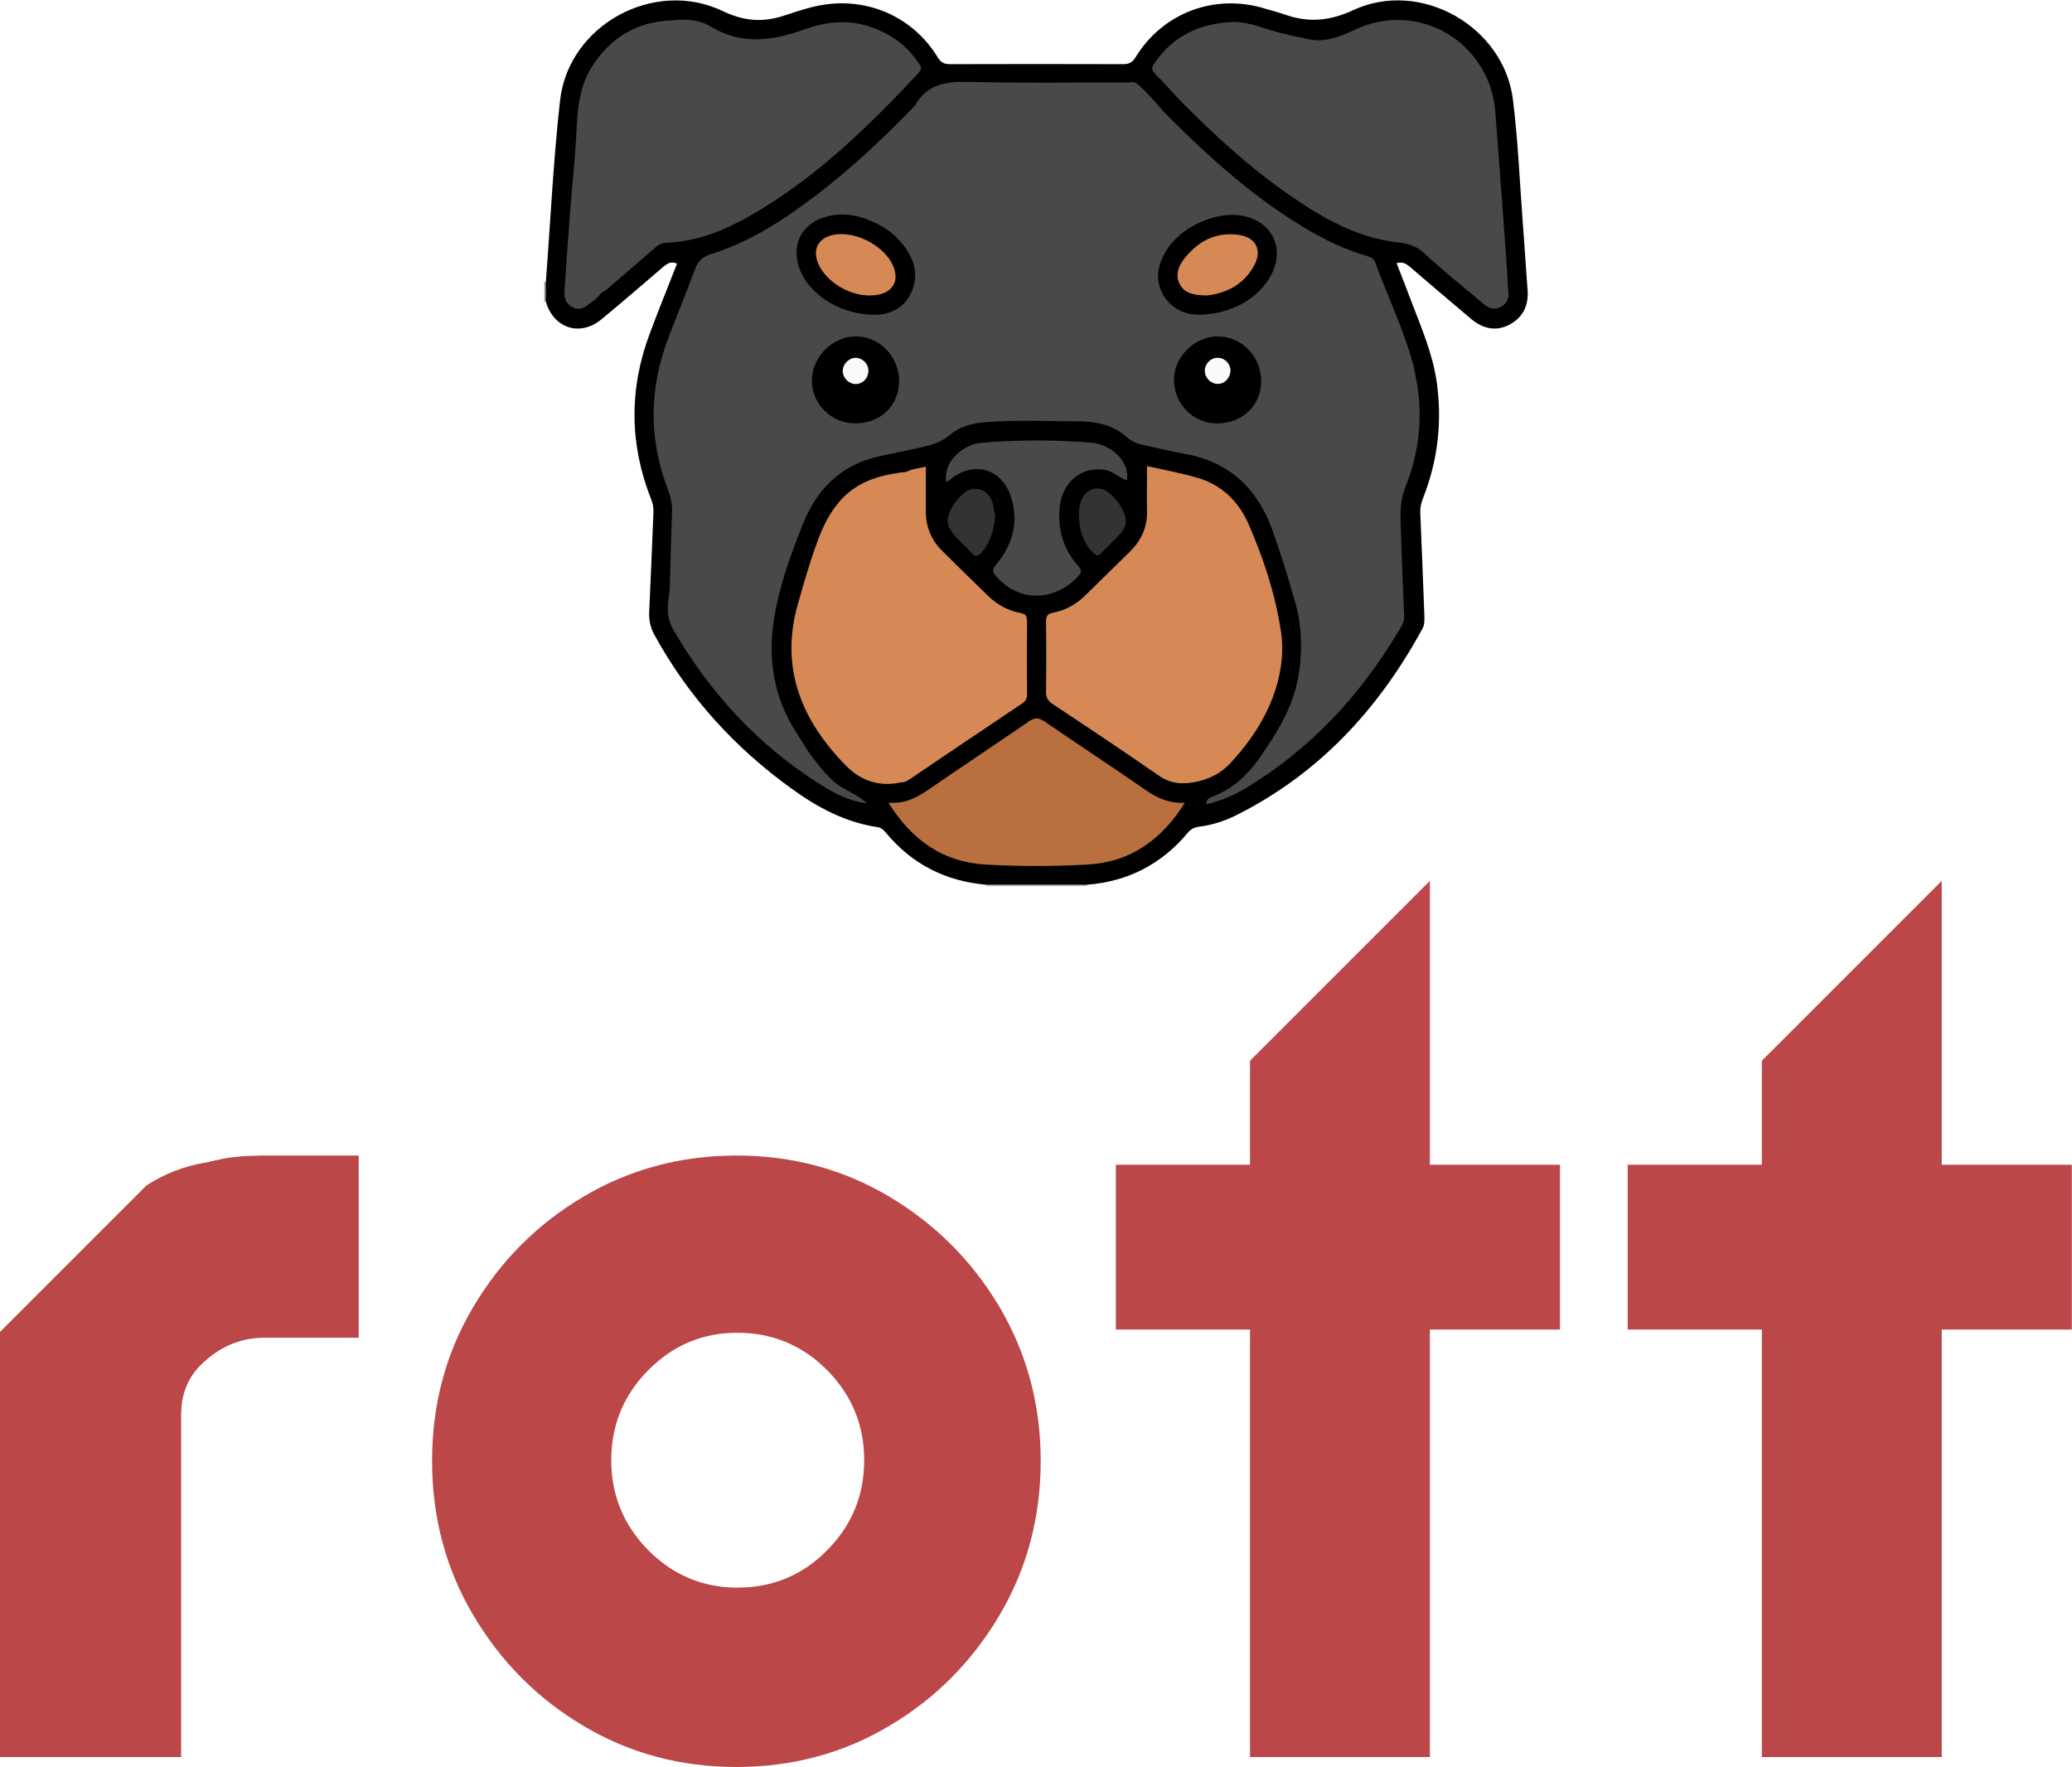
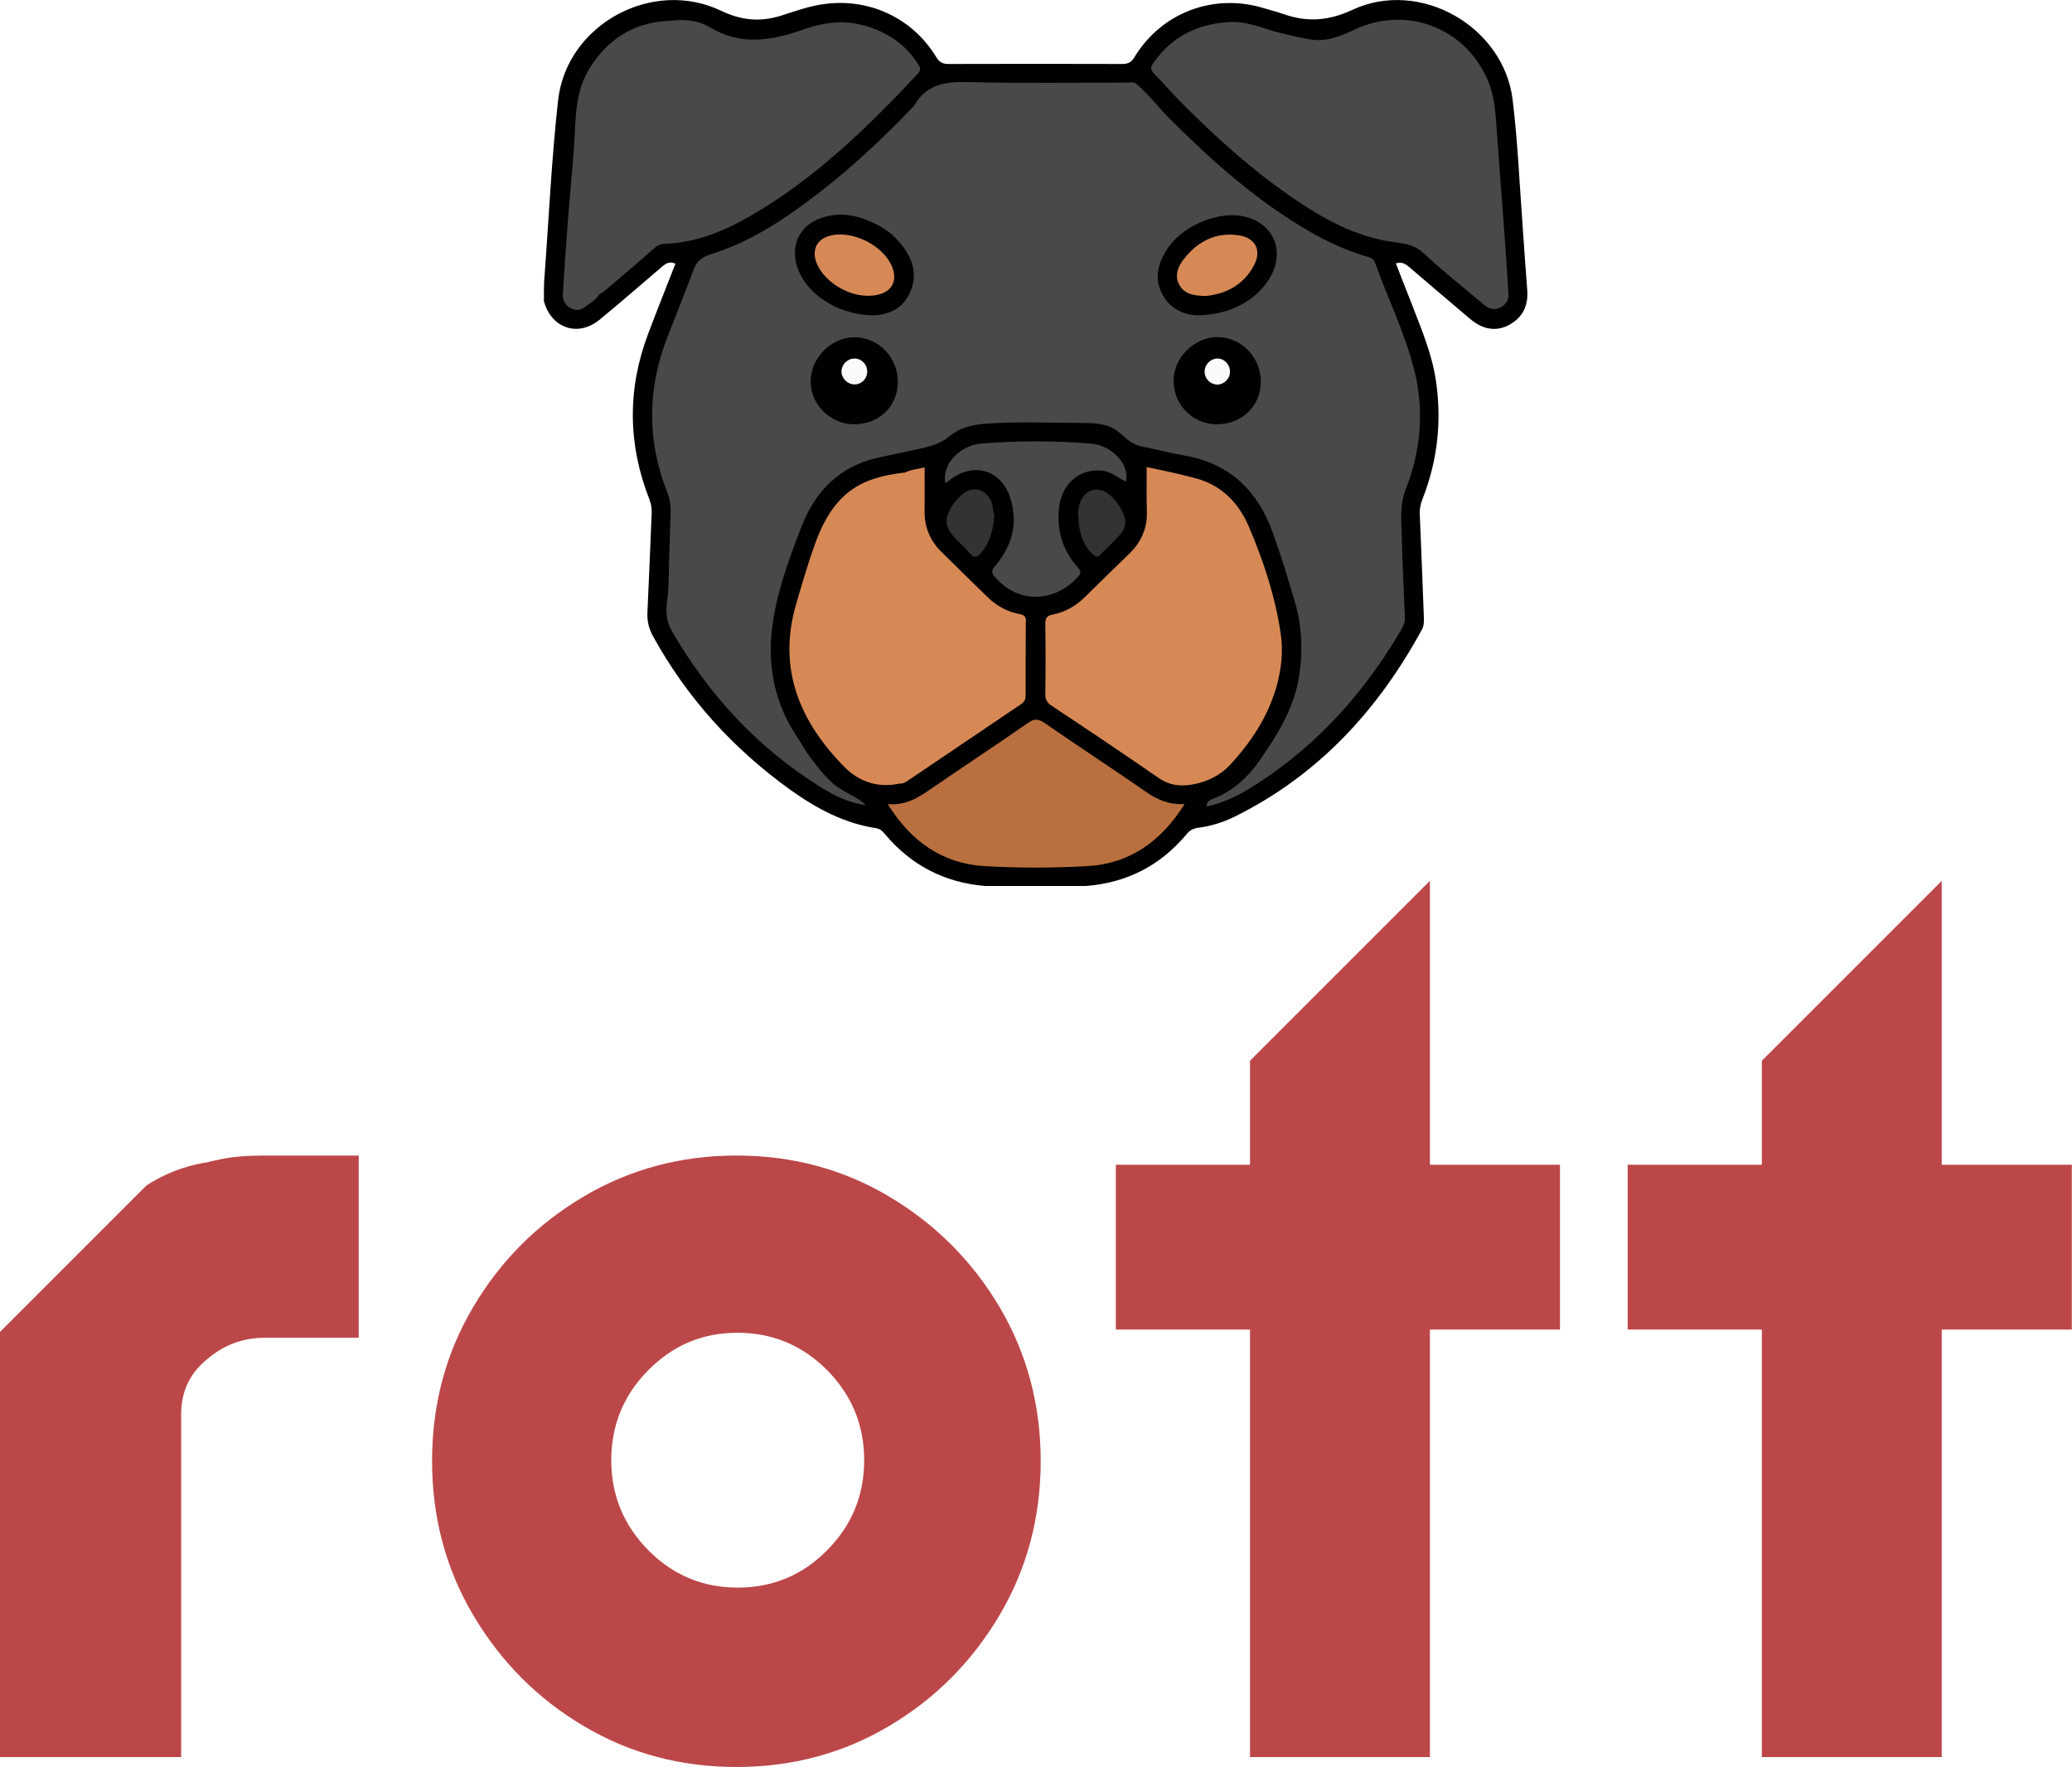
<svg xmlns="http://www.w3.org/2000/svg" version="1.1" viewBox="0 0 1169.1 997">
  <defs>
    <style>
      .cls-1 {
        fill: #b9703e;
      }

      .cls-2 {
-         fill: #bdbdbd;
+         fill: #bc4749;
      }

      .cls-3 {
-         fill: #bc4749;
+         fill: #d78955;
      }

      .cls-4 {
-         fill: #d78955;
+         fill: #494a47;
      }

      .cls-5 {
-         fill: #979797;
+         fill: #fafafa;
      }

      .cls-6 {
-         fill: #494a47;
-       }
- 
-       .cls-7 {
-         fill: #fafafa;
-       }
- 
-       .cls-8 {
        fill: #333331;
      }
    </style>
  </defs>
  <g>
    <g id="Layer_1">
      <g>
-         <g id="gH9HqS.tif">
-           <g>
-             <path class="cls-2" d="M556.4,500c0-.3,0-.6,0-.9,1.9-2.2,4.6-1.9,7.1-1.9,14.3,0,28.5,0,42.8,0,2.5,0,5.1-.3,7.1,1.9,0,.3,0,.6,0,.9h-56.8Z" />
-             <path class="cls-5" d="M308,170.1l-.5.2-.4-.3v-10.9c.3-.1.6-.2.9,0,2.6,3.7,2.7,7.4,0,11.1Z" />
-             <path d="M308,170.1c0-3.7,0-7.4,0-11.1,2.6-34.1,4.2-68.4,8-102.3,4.8-42.7,53.2-69,91.9-50.4,11.3,5.4,21.9,6.5,33.6,2.8,7.6-2.4,15.1-5.2,23.1-6.4,25.9-4.1,50.8,7.3,64.4,29.5,1.7,2.8,3.5,4,6.8,4,32.6-.1,65.2-.1,97.8,0,3.2,0,5.2-.8,7-3.7,15.4-25.4,45-36.4,73.3-27.6,3.6,1.1,7.4,2,11,3.3,13.3,4.7,25.4,3.7,38.7-2.5,37.9-17.6,85.1,9.2,90.1,50.8,2.8,22.9,3.8,46.1,5.5,69.1,1,12.5,1.7,25.1,2.7,37.6.7,8.6-2.1,15.4-9.7,19.7-7.3,4.1-15,3.1-22.2-3-11.4-9.6-22.8-19.3-34.1-29-2.1-1.8-4.2-3.5-7.9-2.4,2.9,7.3,5.7,14.6,8.5,22,5.5,14.4,11.6,28.6,14,44,3.4,22.9.9,45-7.5,66.4-1.2,3-1.8,5.8-1.6,9,.8,19.3,1.6,38.6,2.3,57.9,0,2.4.1,4.7-1.1,6.9-24.8,45.6-58.6,82.1-105.5,105.5-6.5,3.2-13.5,5.4-20.8,6.3-2.7.4-4.6,1.5-6.3,3.6-14.8,17.6-33.7,27.3-56.6,29.1-19,0-38,0-57,0-22.9-2-41.8-11.6-56.5-29.3-1.3-1.6-2.6-2.8-4.8-3.2-18.1-2.7-33.8-11.1-48.3-21.6-32.2-23.2-58.4-51.9-77.5-86.8-2.3-4.1-3.2-8.3-3-13,.9-18.7,1.6-37.5,2.4-56.2.1-2.6-.3-5-1.3-7.4-12.3-31.1-12.5-62.4-.7-93.7,4.9-13.1,10.1-26,15.3-39.2-3.3-1.6-5.5-.1-7.8,1.8-11.6,9.9-23.2,20-35,29.7-12,9.8-26.9,4.9-31.2-10.1Z" />
-             <path class="cls-6" d="M695.3,12.4c9.9-.2,18.8,4.2,28.1,6.4,5.3,1.3,10.6,2.5,15.9,3.5,9.1,1.6,17.2-1.8,25.1-5.5,28.6-13.4,61.1-1.6,74.4,27,3.2,6.8,4.6,14.1,5.1,21.6,1.3,18.3,2.8,36.6,4.1,54.8,1.1,15.2,2.3,30.4,3.1,45.6.2,3.2-1.4,5.9-4.6,7.5-3.5,1.7-6.3.7-9-1.5-11.4-9.6-23.1-18.8-34-29-4.9-4.6-10.1-5.5-16.1-6.2-22.1-2.8-40.9-13.5-58.8-25.8-22.6-15.5-42.7-33.9-61.9-53.3-5.1-5.2-9.8-10.8-15-15.9-2.2-2.2-1.9-3.7-.3-6,10.6-15.5,25.7-22.4,44-23.2Z" />
-             <path class="cls-4" d="M647.3,263c9.4,2.1,18.9,3.9,28.1,6.5,14.1,4,23.8,13.8,29.3,26.7,8.4,19.4,15,39.4,18.1,60.4,1.6,10.4.3,20.8-2.6,30.8-4.9,16.3-14.1,30.3-25.5,42.7-5.8,6.4-13.3,10.1-21.9,11.4-6.6,1.1-12.8.4-18.7-3.7-19.9-13.8-40-27.2-60.2-40.6-2.7-1.8-3.8-3.8-3.7-7.1.2-13.1.2-26.2,0-39.3,0-3,.7-4.5,4-5.1,6.9-1.3,13-4.7,18-9.6,8.5-8.3,16.9-16.6,25.4-24.9,6.4-6.3,9.8-13.8,9.6-22.9-.2-8.2,0-16.4,0-25.3Z" />
-             <path class="cls-1" d="M668.5,453c-13.3,21.2-31,33.5-54.8,34.8-19.2,1.1-38.6,1.1-57.9,0-23.7-1.4-41.4-13.8-54.5-34.9,10.2.9,17.3-3.7,24.4-8.6,18.1-12.5,36.5-24.6,54.6-37.1,3.3-2.3,5.6-2.5,9.1-.1,18.9,13,38.1,25.5,56.9,38.6,6.5,4.5,13.1,7.6,22.2,7.3Z" />
-             <path class="cls-6" d="M798,208.2c-5.2-20.9-14.8-40.2-22.1-60.3-.9-2.4-3-2.9-5.1-3.6-11-3.3-21.4-8-31.4-13.8-29.9-17.3-55.3-40-79.6-64.2-6.2-6.2-11.3-13.3-18.1-18.9-1.5-1.5-3.4-.9-5.2-.9-29.9,0-59.7.5-89.6-.3-12.8-.3-23.7,1.1-30.6,13.2-.3.5-.8.8-1.1,1.2-16.3,16.9-33.3,33-51.9,47.4-19,14.7-38.9,28.1-62.2,35.4-4.7,1.5-7.2,3.8-8.9,8.3-4.7,12.8-9.8,25.4-14.8,38.1-11.2,29-11.6,58-.3,87.1,1.5,3.8,2.2,7.6,2.1,11.6-.5,13.4-.8,26.9-1.2,40.3,0,3.3-.3,6.5-.8,9.7-.8,5.8-.5,11.4,2.7,16.8,20.9,36,48.3,65.7,83.7,87.8,7.7,4.8,15.9,9,25.4,10.1-5.4-5.4-13.1-7.3-18.7-12.4-5.7-5.2-10.3-11.2-14.7-17.4-2.1-3.4-4.2-6.8-6.4-10.2-12.3-19.1-15.9-40.3-12.7-62.3,2.7-18.9,9.3-37,16.3-54.7,7.7-19.6,21.2-33.7,42.7-38.6,7.6-1.7,15.3-3.2,22.9-4.9,6.3-1.4,12.4-2.8,17.7-7.4,5.3-4.5,12-6.4,19.1-7,17.5-1.5,34.9-.6,52.4-.6,10,0,20.1,1.7,28,8.8,2.7,2.4,5.6,3.8,9.1,4.5,7.8,1.6,15.5,3.6,23.4,5,25.3,4.4,41.3,19.5,49.8,43,4.8,13.3,8.9,26.9,12.8,40.5,3.9,13.6,4.3,27.4,2,41.5-2.9,17.8-12.1,32.5-22.2,46.9-6.6,9.4-14.8,17-25.6,21.3-1.9.8-4.3,1.2-4.3,4.6,8.3-1.9,16-5.2,23-9.5,35.9-21.8,63.6-51.7,85.1-87.5,1.6-2.7,3.7-5.5,3.6-9-.6-15.6-1.4-31.2-1.8-46.8-.3-8.6-1.1-17.1,2.3-25.7,8.8-21.8,10.6-44.4,5-67.3Z" />
-             <path class="cls-6" d="M534,272.1c-2.2-11.5,9.4-21.4,19.9-22.3,20.7-1.7,41.4-1.7,62.1,0,11.2,1,21.8,11,19.8,21.3-4.5-1.8-8.1-5.5-13.2-6.1-13.4-1.6-23.7,7.8-24.8,22.2-.9,12.3,2.4,23,10.6,32.2,2,2.3,2,3.4,0,5.7-12.3,13.4-32.5,15.9-46.4,0-2.1-2.4-2.3-3.6-.2-6.2,9.3-11.1,13.2-23.7,8.8-38-5.1-16.7-21.3-21.3-34.8-10.1-.5.4-1.1.8-1.8,1.3Z" />
-             <path class="cls-4" d="M579.4,350.1c0-2.7-.8-3.7-3.6-4.2-6.9-1.3-13-4.6-18.1-9.5-8.7-8.5-17.5-17-26.1-25.6-6.2-6.2-9.3-13.7-9.2-22.6,0-8.3,0-16.5,0-24.9-3.6,1-7.5,1.1-10.9,2.9-22.6,2.6-39.3,9.2-50.2,39.1-4.3,11.7-7.8,23.8-11.2,35.9-10.2,36.1,2.5,65.8,27.5,91.1,7.8,7.9,18,11.6,29.4,9.4.5,0,1.1-.2,1.6-.3,1.8.2,3.1-.7,4.5-1.6,21.1-14.3,42.2-28.5,63.4-42.7,2-1.3,3-2.7,3-5.2-.1-13.8-.1-27.7,0-41.5Z" />
-             <path class="cls-6" d="M518.5,35.9c-6.9-10.7-16.8-17.4-28.8-21.2-11.9-3.7-23.6-2.4-35.2,1.7-17.9,6.4-35.6,9.5-53.4-1.4-6.3-3.9-14.2-4.4-21.8-3.5-20.1.6-35.3,9.9-45.7,26.8-6.3,10.2-7.6,21.6-8.2,33.4-.8,17.2-2.7,34.3-4,51.4-1.1,13.9-2,27.8-2.9,41.7-.2,3.3.7,6.1,3.6,8,2.9,1.9,6,2,8.7-.1,2.8-2.3,6.2-3.9,8.1-7.1,0,0,0,0,0,0,1.2-.8,2.5-1.4,3.6-2.4,8.8-7.6,17.6-15.2,26.4-22.8,1.9-1.7,3.8-3.3,6.6-3.4,17.9-.6,33.9-7.2,49.2-16.1,36.1-21,65.6-49.7,93.8-80,1.9-2,1.2-3.3,0-5.1Z" />
-             <path class="cls-8" d="M561.6,290.5c-.6,8-2.5,14.7-7.1,20.5-2.2,2.8-4.1,3.8-6.8.5-3.5-4.2-8-7.4-11.1-12-2.1-3.2-2.5-6.2-1.1-9.7,1.8-4.7,4.7-8.7,8.6-11.7,5.3-4.2,11.9-2.5,15.1,3.4,1.7,3.2,1.3,6.7,2.4,9.1Z" />
-             <path class="cls-8" d="M608.8,290.9c-.3-2.7.2-5.9,1.5-9,2.7-6.4,9.8-8.3,15.3-3.9,4.1,3.2,7,7.3,8.9,12.2,1.7,4.5.2,8.2-2.8,11.4-3.3,3.6-7,6.9-10.3,10.5-1.6,1.7-2.7,1.6-4.4,0-5-4.6-8.2-12.2-8.2-21.2Z" />
-             <path d="M493.9,177.6c-21.7,0-39.8-13.2-43.7-29-2.9-11.5,2.5-21.6,13.7-25.6,11.3-4,21.9-1.5,32,3.8,4.7,2.4,8.9,5.7,12.4,9.8,6.8,8,10.4,16.9,6.4,27.2-4.2,10.9-13.7,13.6-20.7,13.9Z" />
-             <path d="M675.4,177.6c-6.4-.3-14.6-3-19.4-11.8-4.6-8.4-2.6-16.6,2-24.3,8-13.3,27.1-21.9,41.5-20,19.8,2.7,27.6,21.8,14.4,38.8-8.2,10.7-22.1,17.3-38.6,17.3Z" />
-             <path d="M686.7,238.9c-13.6,0-24.3-11-24.3-24.7,0-12.8,11.6-24.3,24.5-24.4,13.6-.1,24.7,11.3,24.7,25.2,0,13.8-10.7,24-24.9,23.9Z" />
-             <path d="M482.3,238.9c-13.3,0-24.4-11.2-24.2-24.3.1-13.5,12-25.1,25.3-24.8,13.3.3,23.9,11.6,23.9,25.3,0,13.8-10.6,23.9-24.9,23.8Z" />
-             <path class="cls-4" d="M490.1,166.7c-12.3-.1-25.6-9.1-29-19.5-2.2-6.8.7-12.3,7.6-14.3,12.5-3.6,30.4,5.3,35.4,17.5,3.9,9.7-1.9,16.5-13.9,16.3Z" />
-             <path class="cls-4" d="M680.8,166.7c-7-.1-12.3-1-15.1-6.3-2.9-5.4-.6-10.5,2.7-14.7,7.9-9.9,18.1-15.1,31-13.1,9.3,1.5,12.8,8.6,8.4,16.9-6,11.3-16.2,16.1-26.9,17.2Z" />
-             <path class="cls-7" d="M694.2,209.5c-.1,4-3.5,7.3-7.4,7.1-3.9-.2-7.1-3.6-7-7.6.1-4,3.6-7.3,7.5-7.1,4,.1,7.1,3.5,7,7.6Z" />
-             <path class="cls-7" d="M490,209.2c0,4.1-3.1,7.4-7.1,7.5-3.9,0-7.3-3.3-7.4-7.3,0-3.9,3.3-7.4,7.2-7.5,3.9,0,7.3,3.2,7.3,7.3Z" />
+         <g>
+           <path class="cls-2" d="M82.9,668.7c9.8-6.3,20.7-10.6,32.6-12.7h.7c1.3-.4,4.2-1.1,8.8-2,6.1-1.3,14.2-2,24.5-2h52.9v102.8h-52.9c-12.6,0-23.7,4.2-33.3,12.7-9.4,7.8-14,18.1-14,30.7v193.2H0v-239.9l82.9-82.9Z" />
+           <path class="cls-2" d="M415.5,652c31.5,0,60.3,7.7,86.3,23.2,26,15.5,46.7,36.2,62.2,62.3,15.4,26.1,23.2,55.1,23.2,86.8s-7.7,60.8-23.2,87c-15.5,26.2-36.2,47.1-62.2,62.5-26,15.5-54.8,23.2-86.3,23.2s-60.3-7.7-86.3-23.2c-26-15.4-46.7-36.3-62.2-62.5-15.5-26.2-23.2-55.2-23.2-87s7.7-60.7,23.2-86.8c15.4-26.1,36.2-46.9,62.2-62.3,26-15.4,54.8-23.2,86.3-23.2ZM416.1,895.8c19.8,0,36.7-7,50.6-21.1,13.9-14,20.9-30.9,20.9-50.8s-7-36.7-20.9-50.8c-13.9-14-30.8-21.1-50.6-21.1s-36.3,7-50.3,21.1c-13.9,14-20.9,31-20.9,50.8s7,36.7,20.9,50.8c13.9,14,30.7,21.1,50.3,21.1Z" />
+           <path class="cls-2" d="M806.8,497v160.2h73.4v93h-73.4v241.2h-101.5v-241.2h-75.7v-93h75.7v-58.7l101.5-101.5Z" />
+           <path class="cls-2" d="M1095.6,497v160.2h73.4v93h-73.4v241.2h-101.5v-241.2h-75.7v-93h75.7v-58.7l101.5-101.5Z" />
+         </g>
+         <g id="Layer_2">
+           <g id="gH9HqS.tif">
+             <g>
+               <path d="M306.9,170.4c0-3.7,0-7.4.1-11.2,2.6-34.2,4.1-68.5,7.9-102.6,4.8-42.9,53.3-69.1,92-50.5,11.3,5.4,21.9,6.4,33.6,2.8,7.6-2.4,15.2-5.2,23.1-6.4,26-4.1,50.9,7.2,64.6,29.6,1.7,2.8,3.5,4,6.8,4,32.7-.1,65.4-.1,98.1,0,3.2,0,5.2-.8,6.9-3.7,15.4-25.5,45.1-36.5,73.4-27.7,3.6,1.1,7.3,2,11,3.3,13.3,4.7,25.6,3.7,38.8-2.5,37.9-17.6,85.3,9.3,90.3,50.9,2.8,22.9,3.8,46.2,5.5,69.3.9,12.6,1.7,25.1,2.7,37.6.7,8.7-2.1,15.4-9.8,19.8-7.2,4.1-15,3.1-22.2-3-11.5-9.7-22.8-19.3-34.2-29.1-2.1-1.8-4.2-3.5-7.9-2.4,2.8,7.3,5.7,14.7,8.6,22,5.5,14.4,11.7,28.6,14,44.2,3.4,22.9.9,45.1-7.5,66.6-1.2,2.9-1.8,5.8-1.6,9,.8,19.3,1.6,38.6,2.3,57.9.1,2.4.1,4.6-1.1,6.9-24.8,45.6-58.6,82.3-105.7,105.6-6.5,3.2-13.6,5.4-20.8,6.3-2.7.4-4.6,1.5-6.3,3.6-14.8,17.7-33.7,27.4-56.7,29.2h-57c-22.9-1.9-41.8-11.7-56.6-29.4-1.3-1.6-2.6-2.8-4.8-3.2-18.1-2.7-33.8-11.2-48.4-21.6-32.3-23.2-58.5-52-77.7-87-2.2-4.1-3.2-8.2-3-13,.9-18.8,1.6-37.5,2.4-56.3.1-2.6-.3-4.9-1.2-7.4-12.3-31.2-12.6-62.6-.7-93.9,4.9-13.1,10.2-26.1,15.3-39.3-3.3-1.6-5.5-.1-7.7,1.8-11.7,10-23.2,20-35.1,29.8-12.1,9.9-27,4.9-31.3-10.1Z" />
+               <path class="cls-4" d="M695,12.4c10-.2,18.8,4.2,28.2,6.4,5.3,1.3,10.7,2.5,16,3.4,9.2,1.6,17.2-1.8,25.1-5.5,28.7-13.5,61.3-1.6,74.5,27.1,3.2,6.8,4.5,14.2,5.1,21.6,1.3,18.3,2.8,36.6,4.1,54.9,1.1,15.3,2.3,30.5,3.1,45.8.2,3.1-1.4,5.9-4.6,7.4-3.5,1.7-6.3.7-9.1-1.5-11.5-9.7-23.2-18.9-34.1-29.1-4.9-4.6-10.2-5.4-16.2-6.2-22.1-2.8-41-13.5-58.9-25.9-22.6-15.6-42.9-34-62.1-53.4-5.1-5.1-9.9-10.8-15-15.9-2.2-2.2-1.9-3.7-.3-6,10.7-15.4,25.8-22.4,44.1-23.1Z" />
+               <path class="cls-3" d="M646.9,263.5c9.4,2.1,18.9,3.9,28.2,6.5,14.2,3.9,23.8,13.8,29.4,26.8,8.3,19.4,15,39.5,18.1,60.6,1.6,10.5.3,20.8-2.6,30.9-4.9,16.4-14.1,30.4-25.6,42.9-5.8,6.3-13.4,10.1-21.9,11.5-6.6,1.1-12.8.4-18.7-3.7-19.9-13.8-40.1-27.3-60.3-40.7-2.7-1.8-3.8-3.7-3.7-7,.2-13.2.2-26.3,0-39.4,0-3,.7-4.4,4-5.1,6.9-1.3,13-4.7,18.1-9.7,8.4-8.2,16.9-16.6,25.5-24.9,6.4-6.3,9.9-13.9,9.7-23-.2-8.2-.1-16.4-.1-25.3Z" />
+               <path class="cls-1" d="M668.3,453.8c-13.3,21.2-31.1,33.6-54.9,34.9-19.3,1.1-38.7,1.1-57.9,0-23.7-1.4-41.5-13.9-54.6-35,10.3.9,17.3-3.7,24.4-8.6,18.2-12.5,36.6-24.6,54.7-37.2,3.3-2.3,5.6-2.5,9.2-.1,18.9,13.1,38.1,25.6,57,38.7,6.3,4.5,13,7.6,22.1,7.2Z" />
+               <path class="cls-4" d="M797.9,208.6c-5.2-20.9-14.9-40.2-22.1-60.5-.9-2.4-3-2.9-5.1-3.5-11.1-3.3-21.5-8-31.5-13.8-30-17.3-55.4-40-79.8-64.4-6.1-6.2-11.4-13.3-18.1-18.9-1.5-1.5-3.4-.9-5.2-.9-30,0-59.9.5-89.7-.3-12.9-.3-23.7,1.1-30.6,13.3-.3.5-.8.8-1.1,1.2-16.3,17-33.4,33.1-52,47.5-19,14.8-39,28.2-62.3,35.4-4.7,1.5-7.2,3.8-9,8.3-4.7,12.8-9.9,25.5-14.8,38.1-11.3,29.1-11.7,58.1-.3,87.2,1.5,3.8,2.2,7.5,2.1,11.7-.5,13.5-.8,27-1.2,40.4-.1,3.3-.3,6.5-.8,9.8-.8,5.7-.5,11.4,2.7,16.9,20.9,36.1,48.4,65.9,83.9,88,7.7,4.8,16,9,25.5,10.2-5.4-5.4-13.1-7.3-18.7-12.4-5.7-5.2-10.3-11.3-14.7-17.5-2.1-3.4-4.2-6.8-6.4-10.2-12.3-19.1-15.9-40.4-12.7-62.4,2.7-18.9,9.4-37,16.3-54.8,7.6-19.6,21.2-33.8,42.8-38.7,7.6-1.7,15.3-3.2,22.9-4.9,6.3-1.4,12.5-2.8,17.8-7.3,5.3-4.5,12.1-6.3,19.2-6.9,17.5-1.5,35-.6,52.5-.6s20.1,1.7,28.1,8.9c2.7,2.4,5.6,3.8,9.1,4.5,7.8,1.6,15.6,3.6,23.4,5,25.3,4.3,41.3,19.5,49.9,43.1,4.8,13.3,9,27,12.9,40.5,3.8,13.6,4.3,27.5,2,41.5-2.9,17.9-12.2,32.6-22.2,47-6.6,9.5-14.8,17-25.7,21.4-1.9.8-4.3,1.2-4.2,4.6,8.3-1.9,16-5.2,23.1-9.5,36-21.8,63.7-51.8,85.2-87.7,1.6-2.7,3.7-5.5,3.6-9.1-.6-15.7-1.4-31.3-1.8-47-.3-8.7-1.1-17.1,2.3-25.8,8.6-21.9,10.5-44.6,4.7-67.6Z" />
+               <path class="cls-4" d="M533.4,272.6c-2.2-11.6,9.4-21.4,19.9-22.3,20.7-1.7,41.5-1.7,62.3,0,11.3,1,21.8,11.1,19.8,21.4-4.5-1.8-8.1-5.5-13.2-6.1-13.4-1.6-23.7,7.8-24.8,22.2-.9,12.3,2.4,23.1,10.7,32.3,2,2.3,2,3.4-.1,5.6-12.3,13.5-32.6,15.9-46.5,0-2.1-2.4-2.3-3.6-.1-6.2,9.4-11.2,13.2-23.7,8.8-38-5.1-16.7-21.3-21.3-34.9-10.2-.5.4-1.1.8-1.8,1.3Z" />
+               <path class="cls-3" d="M578.9,350.7c0-2.7-.8-3.7-3.6-4.2-6.9-1.3-13-4.6-18.1-9.6-8.8-8.6-17.5-17.1-26.2-25.7-6.2-6.2-9.4-13.8-9.3-22.6.1-8.2,0-16.5,0-24.9-3.6,1-7.5,1.1-11,2.9-22.6,2.6-39.3,9.2-50.4,39.1-4.3,11.8-7.8,23.8-11.3,35.9-10.3,36.2,2.5,65.9,27.6,91.3,7.7,7.8,18,11.6,29.5,9.5.5-.1,1.1-.2,1.6-.3,1.8.2,3.1-.7,4.5-1.6,21.1-14.3,42.3-28.6,63.5-42.9,2-1.3,3-2.6,3-5.2,0-14,0-27.9.1-41.7Z" />
+               <path class="cls-4" d="M517.9,36c-6.9-10.8-16.8-17.5-28.9-21.2-12-3.7-23.6-2.4-35.3,1.7-18,6.4-35.7,9.6-53.5-1.3-6.3-3.8-14.2-4.4-21.8-3.5-20.1.6-35.3,10-45.8,26.9-6.3,10.2-7.6,21.6-8.1,33.5-.8,17.2-2.7,34.3-4,51.5-1.1,13.9-2,27.9-2.9,41.8-.2,3.3.7,6.1,3.6,8s6,2,8.7-.1c2.8-2.3,6.2-3.8,8.1-7.1h0c1.2-.8,2.5-1.4,3.6-2.4,8.9-7.5,17.7-15.2,26.5-22.8,1.9-1.7,3.8-3.3,6.6-3.4,18-.6,34-7.2,49.3-16.1,36.1-21,65.8-49.8,94.1-80.2,1.7-2.1,1.1-3.4-.1-5.2Z" />
+               <path class="cls-6" d="M561,291.1c-.6,8-2.5,14.8-7.1,20.5-2.2,2.8-4.1,3.7-6.8.5-3.5-4.2-7.9-7.4-11.1-12.1-2.1-3.2-2.5-6.2-1.1-9.8,1.8-4.7,4.7-8.7,8.7-11.8,5.3-4.1,11.9-2.5,15.2,3.4,1.7,3.2,1.3,6.7,2.3,9.2Z" />
+               <path class="cls-6" d="M608.4,291.5c-.3-2.7.2-5.9,1.5-9,2.7-6.4,9.8-8.2,15.4-3.9,4.1,3.2,7,7.2,8.9,12.2,1.7,4.5.2,8.2-2.8,11.5-3.3,3.6-6.9,6.9-10.4,10.5-1.6,1.7-2.6,1.6-4.4,0-5-4.6-8.1-12.2-8.1-21.2Z" />
+               <path d="M493.2,177.9c-21.7-.1-39.8-13.2-43.9-29.1-2.9-11.5,2.5-21.7,13.7-25.7,11.4-4,21.9-1.5,32.1,3.8,4.7,2.4,8.9,5.7,12.4,9.8,6.8,7.9,10.5,16.9,6.4,27.3-4.2,10.9-13.7,13.6-20.7,13.9Z" />
+               <path d="M675.2,177.9c-6.4-.3-14.7-3-19.4-11.9-4.5-8.4-2.6-16.6,2-24.3,8-13.4,27.2-21.9,41.6-20,19.8,2.7,27.7,21.8,14.5,38.9-8.3,10.7-22.2,17.3-38.7,17.3Z" />
+               <path d="M686.5,239.4c-13.7-.1-24.4-11.1-24.3-24.8.1-12.9,11.7-24.3,24.5-24.4,13.6-.1,24.8,11.4,24.7,25.2-.1,13.9-10.8,24-24.9,24Z" />
+               <path d="M481.7,239.4c-13.3-.1-24.4-11.3-24.3-24.3.1-13.5,12-25.1,25.3-24.8,13.4.3,24,11.7,23.9,25.3-.1,13.8-10.7,23.9-24.9,23.8Z" />
+               <path class="cls-3" d="M489.5,166.9c-12.4-.1-25.7-9.1-29.1-19.5-2.2-6.8.7-12.4,7.6-14.3,12.6-3.6,30.5,5.3,35.4,17.5,3.8,9.7-1.9,16.4-14,16.3Z" />
+               <path class="cls-3" d="M680.6,167c-7-.1-12.3-1-15.2-6.3-2.9-5.4-.6-10.5,2.7-14.7,7.8-9.9,18.1-15.2,31-13.2,9.4,1.5,12.9,8.6,8.4,17-6,11.3-16.2,16.1-27,17.2Z" />
+               <path class="cls-5" d="M694,209.9c-.1,4-3.5,7.2-7.4,7.1-3.9-.2-7.1-3.6-6.9-7.6.1-4,3.6-7.2,7.4-7.1,3.9.1,7,3.5,6.9,7.6Z" />
+               <path class="cls-5" d="M489.3,209.5c.1,4.1-3.1,7.4-7.1,7.4s-7.3-3.3-7.4-7.2c-.1-3.9,3.3-7.4,7.2-7.4,4-.1,7.3,3.2,7.3,7.2Z" />
+             </g>
          </g>
-         </g>
-         <g>
-           <path class="cls-3" d="M82.9,668.7c9.8-6.3,20.7-10.6,32.6-12.7h.7c1.3-.4,4.2-1.1,8.8-2,6.1-1.3,14.2-2,24.5-2h52.9v102.8h-52.9c-12.6,0-23.7,4.2-33.3,12.7-9.4,7.8-14,18.1-14,30.7v193.2H0v-239.9l82.9-82.9Z" />
-           <path class="cls-3" d="M415.5,652c31.5,0,60.3,7.7,86.3,23.2,26,15.5,46.7,36.2,62.2,62.3,15.4,26.1,23.2,55.1,23.2,86.8s-7.7,60.8-23.2,87c-15.5,26.2-36.2,47.1-62.2,62.5-26,15.5-54.8,23.2-86.3,23.2s-60.3-7.7-86.3-23.2c-26-15.4-46.7-36.3-62.2-62.5-15.5-26.2-23.2-55.2-23.2-87s7.7-60.7,23.2-86.8c15.4-26.1,36.2-46.9,62.2-62.3,26-15.4,54.8-23.2,86.3-23.2ZM416.1,895.8c19.8,0,36.7-7,50.6-21.1,13.9-14,20.9-30.9,20.9-50.8s-7-36.7-20.9-50.8c-13.9-14-30.8-21.1-50.6-21.1s-36.3,7-50.3,21.1c-13.9,14-20.9,31-20.9,50.8s7,36.7,20.9,50.8c13.9,14,30.7,21.1,50.3,21.1Z" />
-           <path class="cls-3" d="M806.8,497v160.2h73.4v93h-73.4v241.2h-101.5v-241.2h-75.7v-93h75.7v-58.7l101.5-101.5Z" />
-           <path class="cls-3" d="M1095.6,497v160.2h73.4v93h-73.4v241.2h-101.5v-241.2h-75.7v-93h75.7v-58.7l101.5-101.5Z" />
        </g>
      </g>
    </g>
  </g>
</svg>
